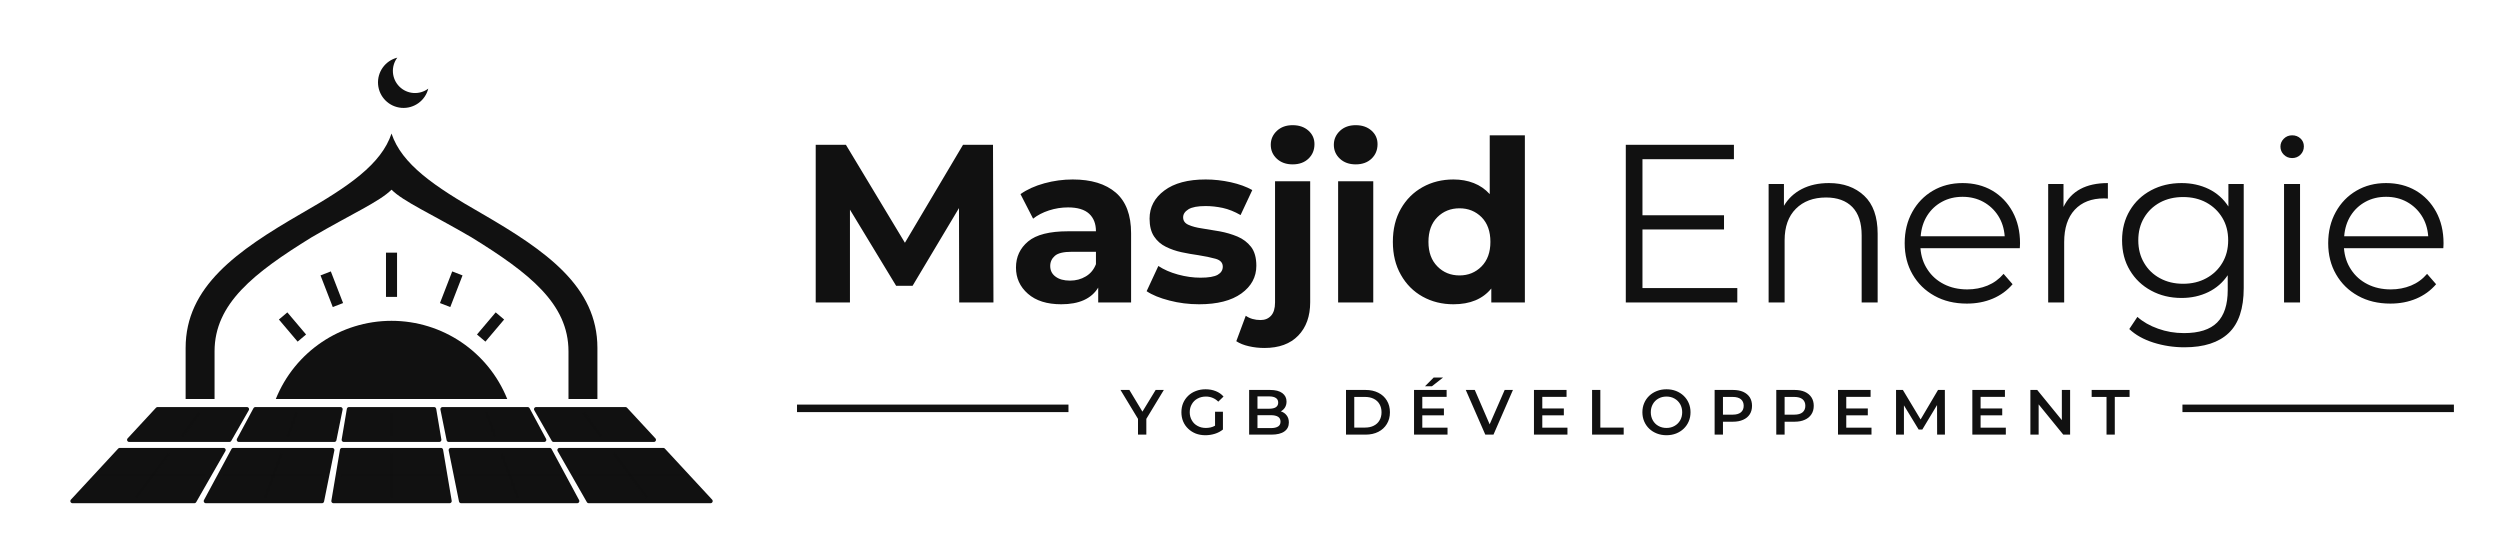
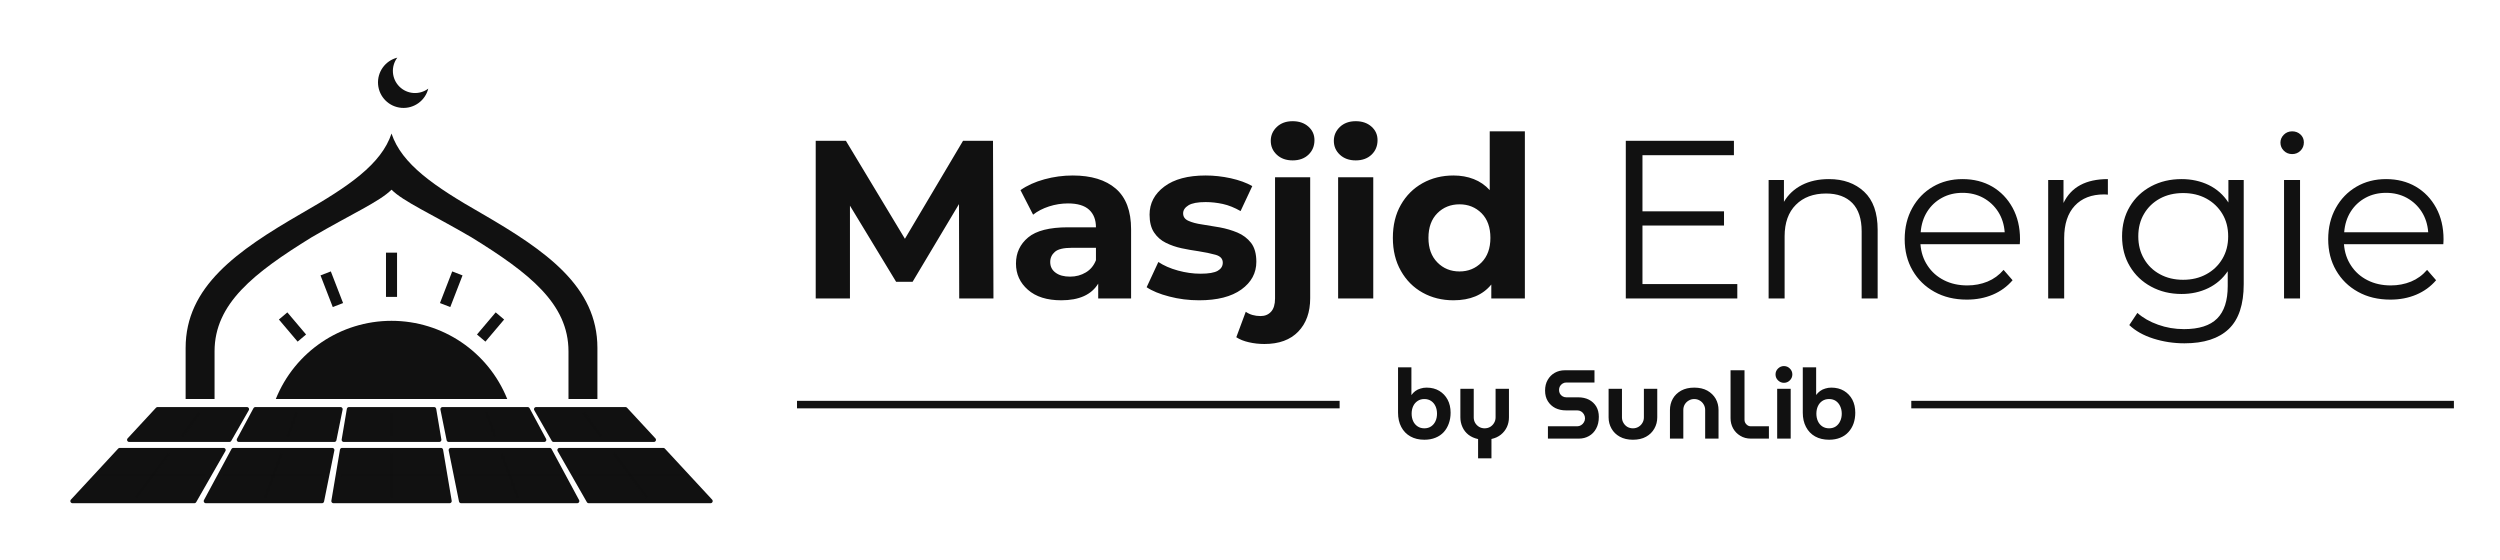
<svg xmlns="http://www.w3.org/2000/svg" viewBox="-6 -6 332.65 74.54" width="1331" height="298">
  <svg x="0" y="0" width="92" height="62.542" viewBox="0 0 406 276">
    <path d="M206.4 7.4A15 15 0 1 0 224.6 25.6A13 13 0 0 1 206.4 7.4Z" fill="#111111" />
    <path d="M82 208L82 178C82 142 112 121 150 99C178 83 197 70 203 52C209 70 228 83 256 99C294 121 324 142 324 178L324 208L307 208L307 180C307 152 284 134 250 113C226 99 210 92 203 85C196 92 180 99 156 113C122 134 99 152 99 180L99 208Z" fill="#111111" />
    <g stroke="#111111" stroke-width="6.5">
      <line x1="203" y1="148" x2="203" y2="122" />
      <line x1="171.5" y1="152.8" x2="164.3" y2="134.2" />
      <line x1="234.5" y1="152.8" x2="241.7" y2="134.2" />
      <line x1="150.3" y1="172.2" x2="139.3" y2="159.2" />
      <line x1="255.7" y1="172.2" x2="266.7" y2="159.2" />
    </g>
    <path d="M135 208A73.3 73.3 0 0 1 271 208Z" fill="#111111" />
    <g fill="#111111" stroke="#111111" stroke-width="2.5" stroke-linejoin="round">
      <polygon points="65.5,214 118.03,214 107.73,232 48.83,232" />
      <polygon points="122.98,214 173.03,214 169.39,232 113.28,232" />
      <polygon points="177.98,214 228.03,214 231.06,232 174.94,232" />
      <polygon points="232.97,214 283.02,214 292.73,232 236.61,232" />
      <polygon points="287.98,214 340.5,214 357.17,232 298.27,232" />
    </g>
    <g fill="#111111" stroke="#111111" stroke-width="2.5" stroke-linejoin="round">
      <polygon points="43.28,238 104.29,238 87.13,268 15.5,268" />
      <polygon points="110.04,238 168.18,238 162.13,268 93.88,268" />
      <polygon points="173.93,238 232.07,238 237.13,268 168.88,268" />
      <polygon points="237.82,238 295.96,238 312.13,268 243.88,268" />
      <polygon points="301.71,238 362.72,238 390.5,268 318.88,268" />
    </g>
    <g stroke="#111111" stroke-opacity="0.35" stroke-width="1.6">
      <line x1="90.26" y1="216" x2="79.78" y2="230" />
      <line x1="147.26" y1="216" x2="142.07" y2="230" />
      <line x1="203" y1="216" x2="203" y2="230" />
      <line x1="258.74" y1="216" x2="263.93" y2="230" />
      <line x1="315.74" y1="216" x2="326.22" y2="230" />
      <line x1="72.29" y1="240" x2="52.81" y2="266" />
      <line x1="138.37" y1="240" x2="128.74" y2="266" />
      <line x1="203" y1="240" x2="203" y2="266" />
      <line x1="267.63" y1="240" x2="277.26" y2="266" />
      <line x1="333.71" y1="240" x2="353.19" y2="266" />
      <line x1="31.39" y1="253" x2="93.71" y2="253" />
      <line x1="103.96" y1="253" x2="163.15" y2="253" />
      <line x1="173.4" y1="253" x2="232.6" y2="253" />
      <line x1="242.85" y1="253" x2="302.04" y2="253" />
      <line x1="312.29" y1="253" x2="374.61" y2="253" />
    </g>
  </svg>
-   <path fill="#111111" d="M107.05 34.28L102.49 34.28L102.49 13.28L106.51 13.28L114.37 26.33L122.11 13.28L126.10 13.28L126.16 34.28L121.60 34.28L121.57 21.71L115.39 32.06L113.20 32.06L107.05 21.92L107.05 34.28ZM144.49 34.28L140.11 34.28L140.11 32.30Q138.76 34.52 135.19 34.52L135.19 34.52Q132.34 34.52 130.75 33.12Q129.16 31.73 129.16 29.63L129.16 29.63Q129.16 27.50 130.78 26.15Q132.40 24.80 136.09 24.80L136.09 24.80L139.81 24.80L139.81 24.80Q139.81 23.30 138.90 22.46Q137.98 21.62 136.09 21.62L136.09 21.62Q134.80 21.62 133.56 22.02Q132.31 22.43 131.44 23.12L131.44 23.12L129.76 19.85Q131.08 18.92 132.94 18.41Q134.80 17.90 136.72 17.90L136.72 17.90Q140.41 17.90 142.45 19.65Q144.49 21.41 144.49 25.07L144.49 25.07L144.49 34.28ZM139.81 29.18L139.81 29.18L139.81 27.53L136.60 27.53Q134.95 27.53 134.34 28.07Q133.72 28.61 133.72 29.42L133.72 29.42Q133.72 30.32 134.43 30.84Q135.13 31.37 136.36 31.37L136.36 31.37Q137.53 31.37 138.46 30.81Q139.39 30.26 139.81 29.18ZM153.55 34.52L153.55 34.52Q151.48 34.52 149.58 34.02Q147.67 33.53 146.56 32.78L146.56 32.78L148.12 29.42Q149.20 30.14 150.73 30.56Q152.26 30.98 153.73 30.98L153.73 30.98Q155.35 30.98 156.03 30.59Q156.70 30.20 156.70 29.51L156.70 29.51Q156.70 28.73 155.74 28.46Q154.78 28.19 153.43 27.98L153.43 27.98Q152.35 27.83 151.22 27.59Q150.10 27.35 149.13 26.87Q148.15 26.39 147.55 25.49Q146.95 24.59 146.95 23.12L146.95 23.12Q146.95 20.84 148.92 19.37Q150.88 17.90 154.42 17.90L154.42 17.90Q156.07 17.90 157.77 18.27Q159.46 18.65 160.63 19.31L160.63 19.31L159.07 22.64Q157.87 21.95 156.70 21.69Q155.53 21.44 154.42 21.44L154.42 21.44Q152.83 21.44 152.13 21.87Q151.42 22.31 151.42 22.94L151.42 22.94Q151.42 23.63 152.13 23.94Q152.83 24.26 153.94 24.42Q155.05 24.59 156.30 24.81Q157.54 25.04 158.65 25.50Q159.76 25.97 160.47 26.88Q161.17 27.80 161.17 29.39L161.17 29.39Q161.17 31.64 159.18 33.08Q157.18 34.52 153.55 34.52ZM162.25 40.34L162.25 40.34Q161.17 40.34 160.18 40.11Q159.19 39.89 158.50 39.44L158.50 39.44L159.76 36.05Q160.57 36.62 161.74 36.62L161.74 36.62Q162.61 36.62 163.14 36.03Q163.66 35.45 163.66 34.28L163.66 34.28L163.66 18.14L168.34 18.14L168.34 34.25Q168.34 37.04 166.75 38.69Q165.16 40.34 162.25 40.34ZM166.00 15.89L166.00 15.89Q164.71 15.89 163.90 15.14Q163.09 14.39 163.09 13.28L163.09 13.28Q163.09 12.20 163.90 11.43Q164.71 10.67 166.00 10.67L166.00 10.67Q167.29 10.67 168.10 11.39Q168.91 12.11 168.91 13.19L168.91 13.19Q168.91 14.36 168.12 15.12Q167.32 15.89 166.00 15.89ZM176.74 34.28L172.06 34.28L172.06 18.14L176.74 18.14L176.74 34.28ZM174.40 15.89L174.40 15.89Q173.11 15.89 172.30 15.14Q171.49 14.39 171.49 13.28L171.49 13.28Q171.49 12.20 172.30 11.43Q173.11 10.67 174.40 10.67L174.40 10.67Q175.69 10.67 176.50 11.39Q177.31 12.11 177.31 13.19L177.31 13.19Q177.31 14.36 176.52 15.12Q175.72 15.89 174.40 15.89ZM187.42 34.52L187.42 34.52Q185.14 34.52 183.31 33.50Q181.48 32.48 180.42 30.60Q179.35 28.73 179.35 26.21L179.35 26.21Q179.35 23.66 180.42 21.80Q181.48 19.94 183.31 18.92Q185.14 17.90 187.42 17.90L187.42 17.90Q188.89 17.90 190.12 18.38Q191.35 18.86 192.25 19.85L192.25 19.85L192.25 12.02L196.93 12.02L196.93 34.28L192.46 34.28L192.46 32.42Q190.75 34.52 187.42 34.52ZM188.23 30.68L188.23 30.68Q189.97 30.68 191.16 29.48Q192.34 28.28 192.34 26.21L192.34 26.21Q192.34 24.11 191.16 22.92Q189.97 21.74 188.23 21.74L188.23 21.74Q186.46 21.74 185.28 22.92Q184.09 24.11 184.09 26.21L184.09 26.21Q184.09 28.28 185.28 29.48Q186.46 30.68 188.23 30.68Z" />
-   <path fill="#111111" d="M225.22 34.28L210.37 34.28L210.37 13.28L224.77 13.28L224.77 15.20L212.59 15.20L212.59 22.67L223.45 22.67L223.45 24.56L212.59 24.56L212.59 32.36L225.22 32.36L225.22 34.28ZM231.52 34.28L229.39 34.28L229.39 18.50L231.43 18.50L231.43 21.41Q232.27 19.97 233.82 19.17Q235.36 18.38 237.43 18.38L237.43 18.38Q240.31 18.38 242.11 20.06Q243.91 21.74 243.91 25.13L243.91 25.13L243.91 34.28L241.78 34.28L241.78 25.34Q241.78 22.85 240.54 21.57Q239.29 20.30 237.04 20.30L237.04 20.30Q234.52 20.30 233.02 21.80Q231.52 23.30 231.52 26.00L231.52 26.00L231.52 34.28ZM255.79 34.43L255.79 34.43Q253.33 34.43 251.47 33.39Q249.61 32.36 248.56 30.54Q247.51 28.73 247.51 26.39L247.51 26.39Q247.51 24.05 248.52 22.23Q249.52 20.42 251.26 19.40Q253.00 18.38 255.22 18.38L255.22 18.38Q257.44 18.38 259.17 19.38Q260.89 20.39 261.88 22.20Q262.87 24.02 262.87 26.39L262.87 26.39Q262.87 26.54 262.86 26.70Q262.84 26.87 262.84 27.05L262.84 27.05L249.61 27.05Q249.73 28.67 250.56 29.91Q251.38 31.16 252.75 31.85Q254.11 32.54 255.85 32.54L255.85 32.54Q257.29 32.54 258.54 32.03Q259.78 31.52 260.68 30.47L260.68 30.47L261.88 31.85Q260.80 33.11 259.24 33.77Q257.68 34.43 255.79 34.43ZM249.64 25.46L249.64 25.46L260.83 25.46Q260.71 23.90 259.96 22.73Q259.21 21.56 257.98 20.88Q256.75 20.21 255.22 20.21L255.22 20.21Q253.69 20.21 252.48 20.87Q251.26 21.53 250.51 22.71Q249.76 23.90 249.64 25.46ZM268.75 34.28L266.62 34.28L266.62 18.50L268.66 18.50L268.66 21.56Q270.19 18.38 274.57 18.38L274.57 18.38L274.57 20.45Q274.42 20.45 274.30 20.43Q274.18 20.42 274.06 20.42L274.06 20.42Q271.57 20.42 270.16 21.93Q268.75 23.45 268.75 26.24L268.75 26.24L268.75 34.28ZM284.77 40.25L284.77 40.25Q282.61 40.25 280.63 39.62Q278.65 38.99 277.42 37.82L277.42 37.82L278.50 36.20Q279.61 37.19 281.25 37.77Q282.88 38.36 284.71 38.36L284.71 38.36Q287.71 38.36 289.12 36.95Q290.53 35.54 290.53 32.63L290.53 32.63L290.53 30.65Q289.54 32.12 287.94 32.90Q286.33 33.68 284.38 33.68L284.38 33.68Q282.13 33.68 280.33 32.70Q278.53 31.73 277.50 30.00Q276.46 28.28 276.46 26.00L276.46 26.00Q276.46 23.75 277.50 22.02Q278.53 20.30 280.33 19.34Q282.13 18.38 284.38 18.38L284.38 18.38Q286.36 18.38 288.00 19.17Q289.63 19.97 290.62 21.50L290.62 21.50L290.62 18.50L292.66 18.50L292.66 32.36Q292.66 36.44 290.67 38.34Q288.67 40.25 284.77 40.25ZM284.59 31.79L284.59 31.79Q286.33 31.79 287.68 31.05Q289.03 30.32 289.81 29.01Q290.59 27.71 290.59 26.00L290.59 26.00Q290.59 24.29 289.81 23.00Q289.03 21.71 287.68 20.97Q286.33 20.24 284.59 20.24L284.59 20.24Q282.85 20.24 281.50 20.97Q280.15 21.71 279.39 23.00Q278.62 24.29 278.62 26.00L278.62 26.00Q278.62 27.71 279.39 29.01Q280.15 30.32 281.50 31.05Q282.85 31.79 284.59 31.79ZM300.16 34.28L298.03 34.28L298.03 18.50L300.16 18.50L300.16 34.28ZM299.11 15.05L299.11 15.05Q298.45 15.05 298.00 14.60Q297.55 14.15 297.55 13.52L297.55 13.52Q297.55 12.92 298.00 12.47Q298.45 12.02 299.11 12.02L299.11 12.02Q299.77 12.02 300.22 12.44Q300.67 12.86 300.67 13.49L300.67 13.49Q300.67 14.15 300.22 14.60Q299.77 15.05 299.11 15.05ZM312.19 34.43L312.19 34.43Q309.73 34.43 307.87 33.39Q306.01 32.36 304.96 30.54Q303.91 28.73 303.91 26.39L303.91 26.39Q303.91 24.05 304.92 22.23Q305.92 20.42 307.66 19.40Q309.40 18.38 311.62 18.38L311.62 18.38Q313.84 18.38 315.57 19.38Q317.29 20.39 318.28 22.20Q319.27 24.02 319.27 26.39L319.27 26.39Q319.27 26.54 319.26 26.70Q319.24 26.87 319.24 27.05L319.24 27.05L306.01 27.05Q306.13 28.67 306.96 29.91Q307.78 31.16 309.15 31.85Q310.51 32.54 312.25 32.54L312.25 32.54Q313.69 32.54 314.94 32.03Q316.18 31.52 317.08 30.47L317.08 30.47L318.28 31.85Q317.20 33.11 315.64 33.77Q314.08 34.43 312.19 34.43ZM306.04 25.46L306.04 25.46L317.23 25.46Q317.11 23.90 316.36 22.73Q315.61 21.56 314.38 20.88Q313.15 20.21 311.62 20.21L311.62 20.21Q310.09 20.21 308.88 20.87Q307.66 21.53 306.91 22.71Q306.16 23.90 306.04 25.46Z" />
-   <path fill="#111111" d="M146.52 51.88L145.41 51.88L145.41 49.78L143.08 45.93L144.26 45.93L146.00 48.82L147.76 45.93L148.85 45.93L146.52 49.78L146.52 51.88ZM154.39 51.96L154.39 51.96Q153.69 51.96 153.11 51.74Q152.53 51.51 152.10 51.10Q151.66 50.69 151.42 50.12Q151.19 49.56 151.19 48.90L151.19 48.90Q151.19 48.24 151.42 47.68Q151.66 47.12 152.10 46.70Q152.53 46.29 153.12 46.07Q153.71 45.84 154.41 45.84L154.41 45.84Q155.16 45.84 155.77 46.09Q156.38 46.33 156.80 46.81L156.80 46.81L156.10 47.49Q155.75 47.14 155.34 46.98Q154.93 46.81 154.46 46.81L154.46 46.81Q153.83 46.81 153.34 47.08Q152.85 47.34 152.58 47.82Q152.30 48.29 152.30 48.90L152.30 48.90Q152.30 49.50 152.58 49.98Q152.85 50.46 153.34 50.72Q153.82 50.99 154.45 50.99L154.45 50.99Q154.77 50.99 155.08 50.92Q155.39 50.85 155.67 50.69L155.67 50.69L155.67 48.83L156.72 48.83L156.72 51.20Q156.25 51.58 155.64 51.77Q155.02 51.96 154.39 51.96ZM163.17 51.88L160.21 51.88L160.21 45.93L163.00 45.93Q164.07 45.93 164.63 46.35Q165.19 46.77 165.19 47.47L165.19 47.47Q165.19 47.93 164.98 48.27Q164.77 48.60 164.43 48.78L164.43 48.78Q164.91 48.93 165.20 49.31Q165.50 49.68 165.50 50.26L165.50 50.26Q165.50 51.03 164.91 51.45Q164.32 51.88 163.17 51.88L163.17 51.88ZM161.32 49.29L161.32 51.01L163.10 51.01Q163.72 51.01 164.06 50.80Q164.39 50.60 164.39 50.15L164.39 50.15Q164.39 49.71 164.06 49.50Q163.72 49.29 163.10 49.29L163.10 49.29L161.32 49.29ZM161.32 46.79L161.32 48.43L162.88 48.43Q163.46 48.43 163.77 48.23Q164.08 48.02 164.08 47.62L164.08 47.62Q164.08 47.20 163.77 47.00Q163.46 46.79 162.88 46.79L162.88 46.79L161.32 46.79ZM175.71 51.88L173.11 51.88L173.11 45.93L175.71 45.93Q176.68 45.93 177.41 46.30Q178.14 46.66 178.55 47.34Q178.96 48.01 178.96 48.90L178.96 48.90Q178.96 49.79 178.55 50.46Q178.14 51.14 177.41 51.51Q176.68 51.88 175.71 51.88L175.71 51.88ZM174.21 46.86L174.21 50.94L175.66 50.94Q176.32 50.94 176.81 50.69Q177.31 50.44 177.57 49.98Q177.84 49.52 177.84 48.90L177.84 48.90Q177.84 48.28 177.57 47.82Q177.31 47.36 176.81 47.11Q176.32 46.86 175.66 46.86L175.66 46.86L174.21 46.86ZM186.63 51.88L182.17 51.88L182.17 45.93L186.51 45.93L186.51 46.85L183.27 46.85L183.27 48.40L186.15 48.40L186.15 49.31L183.27 49.31L183.27 50.95L186.63 50.95L186.63 51.88ZM184.55 45.44L183.63 45.44L184.78 44.28L186.03 44.28L184.55 45.44ZM192.75 51.88L191.66 51.88L189.06 45.93L190.26 45.93L192.24 50.51L194.24 45.93L195.34 45.93L192.75 51.88ZM202.60 51.88L198.14 51.88L198.14 45.93L202.48 45.93L202.48 46.85L199.25 46.85L199.25 48.40L202.12 48.40L202.12 49.31L199.25 49.31L199.25 50.95L202.60 50.95L202.60 51.88ZM210.09 51.88L205.88 51.88L205.88 45.93L206.98 45.93L206.98 50.94L210.09 50.94L210.09 51.88ZM215.79 51.96L215.79 51.96Q215.10 51.96 214.51 51.73Q213.92 51.50 213.49 51.09Q213.06 50.68 212.82 50.12Q212.58 49.56 212.58 48.90L212.58 48.90Q212.58 48.24 212.82 47.68Q213.06 47.12 213.49 46.71Q213.92 46.30 214.51 46.07Q215.10 45.84 215.79 45.84L215.79 45.84Q216.48 45.84 217.07 46.07Q217.65 46.30 218.08 46.71Q218.51 47.12 218.75 47.68Q218.99 48.24 218.99 48.90L218.99 48.90Q218.99 49.56 218.75 50.12Q218.51 50.68 218.08 51.09Q217.65 51.50 217.07 51.73Q216.48 51.96 215.79 51.96ZM215.79 50.99L215.79 50.99Q216.39 50.99 216.86 50.72Q217.33 50.46 217.61 49.98Q217.88 49.50 217.88 48.90L217.88 48.90Q217.88 48.30 217.61 47.82Q217.33 47.34 216.86 47.08Q216.39 46.81 215.79 46.81L215.79 46.81Q215.18 46.81 214.71 47.08Q214.24 47.34 213.97 47.82Q213.70 48.30 213.70 48.90L213.70 48.90Q213.70 49.50 213.97 49.98Q214.24 50.46 214.71 50.72Q215.18 50.99 215.79 50.99ZM223.31 51.88L222.20 51.88L222.20 45.93L224.65 45.93Q225.43 45.93 226.00 46.18Q226.57 46.44 226.88 46.91Q227.18 47.39 227.18 48.04L227.18 48.04Q227.18 48.70 226.88 49.17Q226.57 49.65 226.00 49.90Q225.43 50.16 224.65 50.16L224.65 50.16L223.31 50.16L223.31 51.88ZM223.31 46.86L223.31 49.22L224.60 49.22Q225.33 49.22 225.70 48.91Q226.07 48.60 226.07 48.04L226.07 48.04Q226.07 47.48 225.70 47.17Q225.33 46.86 224.60 46.86L224.60 46.86L223.31 46.86ZM231.52 51.88L230.41 51.88L230.41 45.93L232.86 45.93Q233.64 45.93 234.21 46.18Q234.78 46.44 235.09 46.91Q235.40 47.39 235.40 48.04L235.40 48.04Q235.40 48.70 235.09 49.17Q234.78 49.65 234.21 49.90Q233.64 50.16 232.86 50.16L232.86 50.16L231.52 50.16L231.52 51.88ZM231.52 46.86L231.52 49.22L232.81 49.22Q233.54 49.22 233.91 48.91Q234.28 48.60 234.28 48.04L234.28 48.04Q234.28 47.48 233.91 47.17Q233.54 46.86 232.81 46.86L232.81 46.86L231.52 46.86ZM243.09 51.88L238.63 51.88L238.63 45.93L242.97 45.93L242.97 46.85L239.73 46.85L239.73 48.40L242.60 48.40L242.60 49.31L239.73 49.31L239.73 50.95L243.09 50.95L243.09 51.88ZM247.41 51.88L246.36 51.88L246.36 45.93L247.27 45.93L249.63 49.86L251.95 45.93L252.86 45.93L252.87 51.88L251.83 51.88L251.82 47.94L249.86 51.20L249.37 51.20L247.41 47.98L247.41 51.88ZM260.98 51.88L256.52 51.88L256.52 45.93L260.86 45.93L260.86 46.85L257.62 46.85L257.62 48.40L260.50 48.40L260.50 49.31L257.62 49.31L257.62 50.95L260.98 50.95L260.98 51.88ZM265.35 51.88L264.25 51.88L264.25 45.93L265.16 45.93L268.44 49.95L268.44 45.93L269.54 45.93L269.54 51.88L268.63 51.88L265.35 47.85L265.35 51.88ZM275.49 51.88L274.39 51.88L274.39 46.86L272.41 46.86L272.41 45.93L277.46 45.93L277.46 46.86L275.49 46.86L275.49 51.88Z" />
-   <rect x="100.00" y="47.88" width="36.15" height="1" fill="#111111" />
-   <rect x="284.50" y="47.88" width="36.15" height="1" fill="#111111" />
+   <path fill="#111111" d="M107.05 33.75L102.49 33.75L102.49 12.75L106.51 12.75L114.37 25.80L122.11 12.75L126.10 12.75L126.16 33.75L121.60 33.75L121.57 21.18L115.39 31.53L113.20 31.53L107.05 21.39L107.05 33.75ZM144.49 33.75L140.11 33.75L140.11 31.77Q138.76 33.99 135.19 33.99L135.19 33.99Q132.34 33.99 130.75 32.59Q129.16 31.20 129.16 29.10L129.16 29.10Q129.16 26.97 130.78 25.62Q132.40 24.27 136.09 24.27L136.09 24.27L139.81 24.27L139.81 24.27Q139.81 22.77 138.90 21.93Q137.98 21.09 136.09 21.09L136.09 21.09Q134.80 21.09 133.56 21.49Q132.31 21.90 131.44 22.59L131.44 22.59L129.76 19.32Q131.08 18.39 132.94 17.88Q134.80 17.37 136.72 17.37L136.72 17.37Q140.41 17.37 142.45 19.12Q144.49 20.88 144.49 24.54L144.49 24.54L144.49 33.75ZM139.81 28.65L139.81 28.65L139.81 27.00L136.60 27.00Q134.95 27.00 134.34 27.54Q133.72 28.08 133.72 28.89L133.72 28.89Q133.72 29.79 134.43 30.31Q135.13 30.84 136.36 30.84L136.36 30.84Q137.53 30.84 138.46 30.28Q139.39 29.73 139.81 28.65ZM153.55 33.99L153.55 33.99Q151.48 33.99 149.58 33.49Q147.67 33.00 146.56 32.25L146.56 32.25L148.12 28.89Q149.20 29.61 150.73 30.03Q152.26 30.45 153.73 30.45L153.73 30.45Q155.35 30.45 156.03 30.06Q156.70 29.67 156.70 28.98L156.70 28.98Q156.70 28.20 155.74 27.93Q154.78 27.66 153.43 27.45L153.43 27.45Q152.35 27.30 151.22 27.06Q150.10 26.82 149.13 26.34Q148.15 25.86 147.55 24.96Q146.95 24.06 146.95 22.59L146.95 22.59Q146.95 20.31 148.92 18.84Q150.88 17.37 154.42 17.37L154.42 17.37Q156.07 17.37 157.77 17.74Q159.46 18.12 160.63 18.78L160.63 18.78L159.07 22.11Q157.87 21.42 156.70 21.16Q155.53 20.91 154.42 20.91L154.42 20.91Q152.83 20.91 152.13 21.34Q151.42 21.78 151.42 22.41L151.42 22.41Q151.42 23.10 152.13 23.41Q152.83 23.73 153.94 23.89Q155.05 24.06 156.30 24.28Q157.54 24.51 158.65 24.97Q159.76 25.44 160.47 26.35Q161.17 27.27 161.17 28.86L161.17 28.86Q161.17 31.11 159.18 32.55Q157.18 33.99 153.55 33.99ZM162.25 39.81L162.25 39.81Q161.17 39.81 160.18 39.58Q159.19 39.36 158.50 38.91L158.50 38.91L159.76 35.52Q160.57 36.09 161.74 36.09L161.74 36.09Q162.61 36.09 163.14 35.50Q163.66 34.92 163.66 33.75L163.66 33.75L163.66 17.61L168.34 17.61L168.34 33.72Q168.34 36.51 166.75 38.16Q165.16 39.81 162.25 39.81ZM166.00 15.36L166.00 15.36Q164.71 15.36 163.90 14.61Q163.09 13.86 163.09 12.75L163.09 12.75Q163.09 11.67 163.90 10.90Q164.71 10.14 166.00 10.14L166.00 10.14Q167.29 10.14 168.10 10.86Q168.91 11.58 168.91 12.66L168.91 12.66Q168.91 13.83 168.12 14.59Q167.32 15.36 166.00 15.36ZM176.74 33.75L172.06 33.75L172.06 17.61L176.74 17.61L176.74 33.75ZM174.40 15.36L174.40 15.36Q173.11 15.36 172.30 14.61Q171.49 13.86 171.49 12.75L171.49 12.75Q171.49 11.67 172.30 10.90Q173.11 10.14 174.40 10.14L174.40 10.14Q175.69 10.14 176.50 10.86Q177.31 11.58 177.31 12.66L177.31 12.66Q177.31 13.83 176.52 14.59Q175.72 15.36 174.40 15.36ZM187.42 33.99L187.42 33.99Q185.14 33.99 183.31 32.97Q181.48 31.95 180.42 30.07Q179.35 28.20 179.35 25.68L179.35 25.68Q179.35 23.13 180.42 21.27Q181.48 19.41 183.31 18.39Q185.14 17.37 187.42 17.37L187.42 17.37Q188.89 17.37 190.12 17.85Q191.35 18.33 192.25 19.32L192.25 19.32L192.25 11.49L196.93 11.49L196.93 33.75L192.46 33.75L192.46 31.89Q190.75 33.99 187.42 33.99ZM188.23 30.15L188.23 30.15Q189.97 30.15 191.16 28.95Q192.34 27.75 192.34 25.68L192.34 25.68Q192.34 23.58 191.16 22.39Q189.97 21.21 188.23 21.21L188.23 21.21Q186.46 21.21 185.28 22.39Q184.09 23.58 184.09 25.68L184.09 25.68Q184.09 27.75 185.28 28.95Q186.46 30.15 188.23 30.15Z" />
+   <path fill="#111111" d="M225.22 33.75L210.37 33.75L210.37 12.75L224.77 12.75L224.77 14.67L212.59 14.67L212.59 22.14L223.45 22.14L223.45 24.03L212.59 24.03L212.59 31.83L225.22 31.83L225.22 33.75ZM231.52 33.75L229.39 33.75L229.39 17.97L231.43 17.97L231.43 20.88Q232.27 19.44 233.82 18.64Q235.36 17.85 237.43 17.85L237.43 17.85Q240.31 17.85 242.11 19.53Q243.91 21.21 243.91 24.60L243.91 24.60L243.91 33.75L241.78 33.75L241.78 24.81Q241.78 22.32 240.54 21.04Q239.29 19.77 237.04 19.77L237.04 19.77Q234.52 19.77 233.02 21.27Q231.52 22.77 231.52 25.47L231.52 25.47L231.52 33.75ZM255.79 33.90L255.79 33.90Q253.33 33.90 251.47 32.86Q249.61 31.83 248.56 30.01Q247.51 28.20 247.51 25.86L247.51 25.86Q247.51 23.52 248.52 21.70Q249.52 19.89 251.26 18.87Q253.00 17.85 255.22 17.85L255.22 17.85Q257.44 17.85 259.17 18.85Q260.89 19.86 261.88 21.67Q262.87 23.49 262.87 25.86L262.87 25.86Q262.87 26.01 262.86 26.17Q262.84 26.34 262.84 26.52L262.84 26.52L249.61 26.52Q249.73 28.14 250.56 29.38Q251.38 30.63 252.75 31.32Q254.11 32.01 255.85 32.01L255.85 32.01Q257.29 32.01 258.54 31.50Q259.78 30.99 260.68 29.94L260.68 29.94L261.88 31.32Q260.80 32.58 259.24 33.24Q257.68 33.90 255.79 33.90ZM249.64 24.93L249.64 24.93L260.83 24.93Q260.71 23.37 259.96 22.20Q259.21 21.03 257.98 20.35Q256.75 19.68 255.22 19.68L255.22 19.68Q253.69 19.68 252.48 20.34Q251.26 21.00 250.51 22.18Q249.76 23.37 249.64 24.93ZM268.75 33.75L266.62 33.75L266.62 17.97L268.66 17.97L268.66 21.03Q270.19 17.85 274.57 17.85L274.57 17.85L274.57 19.92Q274.42 19.92 274.30 19.90Q274.18 19.89 274.06 19.89L274.06 19.89Q271.57 19.89 270.16 21.40Q268.75 22.92 268.75 25.71L268.75 25.71L268.75 33.75ZM284.77 39.72L284.77 39.72Q282.61 39.72 280.63 39.09Q278.65 38.46 277.42 37.29L277.42 37.29L278.50 35.67Q279.61 36.66 281.25 37.24Q282.88 37.83 284.71 37.83L284.71 37.83Q287.71 37.83 289.12 36.42Q290.53 35.01 290.53 32.10L290.53 32.10L290.53 30.12Q289.54 31.59 287.94 32.37Q286.33 33.15 284.38 33.15L284.38 33.15Q282.13 33.15 280.33 32.17Q278.53 31.20 277.50 29.47Q276.46 27.75 276.46 25.47L276.46 25.47Q276.46 23.22 277.50 21.49Q278.53 19.77 280.33 18.81Q282.13 17.85 284.38 17.85L284.38 17.85Q286.36 17.85 288.00 18.64Q289.63 19.44 290.62 20.97L290.62 20.97L290.62 17.97L292.66 17.97L292.66 31.83Q292.66 35.91 290.67 37.81Q288.67 39.72 284.77 39.72ZM284.59 31.26L284.59 31.26Q286.33 31.26 287.68 30.52Q289.03 29.79 289.81 28.48Q290.59 27.18 290.59 25.47L290.59 25.47Q290.59 23.76 289.81 22.47Q289.03 21.18 287.68 20.44Q286.33 19.71 284.59 19.71L284.59 19.71Q282.85 19.71 281.50 20.44Q280.15 21.18 279.39 22.47Q278.62 23.76 278.62 25.47L278.62 25.47Q278.62 27.18 279.39 28.48Q280.15 29.79 281.50 30.52Q282.85 31.26 284.59 31.26ZM300.16 33.75L298.03 33.75L298.03 17.97L300.16 17.97L300.16 33.75ZM299.11 14.52L299.11 14.52Q298.45 14.52 298.00 14.07Q297.55 13.62 297.55 12.99L297.55 12.99Q297.55 12.39 298.00 11.94Q298.45 11.49 299.11 11.49L299.11 11.49Q299.77 11.49 300.22 11.91Q300.67 12.33 300.67 12.96L300.67 12.96Q300.67 13.62 300.22 14.07Q299.77 14.52 299.11 14.52ZM312.19 33.90L312.19 33.90Q309.73 33.90 307.87 32.86Q306.01 31.83 304.96 30.01Q303.91 28.20 303.91 25.86L303.91 25.86Q303.91 23.52 304.92 21.70Q305.92 19.89 307.66 18.87Q309.40 17.85 311.62 17.85L311.62 17.85Q313.84 17.85 315.57 18.85Q317.29 19.86 318.28 21.67Q319.27 23.49 319.27 25.86L319.27 25.86Q319.27 26.01 319.26 26.17Q319.24 26.34 319.24 26.52L319.24 26.52L306.01 26.52Q306.13 28.14 306.96 29.38Q307.78 30.63 309.15 31.32Q310.51 32.01 312.25 32.01L312.25 32.01Q313.69 32.01 314.94 31.50Q316.18 30.99 317.08 29.94L317.08 29.94L318.28 31.32Q317.20 32.58 315.64 33.24Q314.08 33.90 312.19 33.90ZM306.04 24.93L306.04 24.93L317.23 24.93Q317.11 23.37 316.36 22.20Q315.61 21.03 314.38 20.35Q313.15 19.68 311.62 19.68L311.62 19.68Q310.09 19.68 308.88 20.34Q307.66 21.00 306.91 22.18Q306.16 23.37 306.04 24.93Z" />
+   <path fill="#111111" d="M183.54 52.56L183.54 52.56Q182.47 52.56 181.69 52.12Q180.90 51.68 180.47 50.86Q180.04 50.05 180.04 48.96L180.04 48.96L180.04 42.92L181.82 42.92L181.82 46.59L181.84 46.59Q182.04 46.30 182.35 46.07Q182.65 45.85 183.04 45.74Q183.42 45.62 183.84 45.62L183.84 45.62Q184.81 45.62 185.53 46.05Q186.24 46.48 186.64 47.22Q187.04 47.97 187.04 48.96L187.04 48.96Q187.04 49.74 186.80 50.40Q186.57 51.05 186.13 51.54Q185.68 52.03 185.03 52.29Q184.38 52.56 183.54 52.56ZM183.54 51.04L183.54 51.04Q184.07 51.04 184.45 50.78Q184.83 50.52 185.03 50.08Q185.23 49.64 185.23 49.09L185.23 49.09Q185.23 48.54 185.03 48.10Q184.83 47.66 184.45 47.40Q184.07 47.14 183.54 47.14L183.54 47.14Q183.02 47.14 182.64 47.40Q182.25 47.66 182.05 48.10Q181.85 48.54 181.85 49.09L181.85 49.09Q181.85 49.64 182.05 50.08Q182.25 50.52 182.64 50.78Q183.02 51.04 183.54 51.04ZM192.48 55.04L190.70 55.04L190.70 52.47Q189.95 52.31 189.42 51.90Q188.89 51.48 188.62 50.88Q188.34 50.27 188.34 49.58L188.34 49.58L188.34 45.78L190.12 45.78L190.12 49.58Q190.12 49.99 190.31 50.32Q190.51 50.65 190.84 50.85Q191.17 51.04 191.57 51.04L191.57 51.04Q191.98 51.04 192.31 50.85Q192.64 50.65 192.83 50.32Q193.03 49.99 193.03 49.58L193.03 49.58L193.03 45.78L194.81 45.78L194.81 49.58Q194.81 50.27 194.54 50.86Q194.26 51.46 193.74 51.88Q193.22 52.30 192.48 52.46L192.48 52.46L192.48 55.04ZM204.13 52.41L200.00 52.41L200.00 50.77L203.90 50.77Q204.18 50.77 204.42 50.62Q204.65 50.48 204.79 50.24Q204.94 50.00 204.94 49.71L204.94 49.71Q204.94 49.42 204.79 49.17Q204.65 48.93 204.42 48.79Q204.18 48.65 203.90 48.65L203.90 48.65L202.38 48.65Q201.61 48.65 200.98 48.34Q200.36 48.02 199.99 47.43Q199.62 46.84 199.62 46.01L199.62 46.01Q199.62 45.19 199.97 44.59Q200.32 43.98 200.92 43.64Q201.52 43.31 202.25 43.31L202.25 43.31L206.20 43.31L206.20 44.94L202.43 44.94Q202.17 44.94 201.95 45.08Q201.73 45.22 201.60 45.44Q201.48 45.66 201.48 45.93L201.48 45.93Q201.48 46.20 201.60 46.43Q201.73 46.65 201.95 46.78Q202.17 46.91 202.43 46.91L202.43 46.91L204.00 46.91Q204.85 46.91 205.47 47.23Q206.09 47.56 206.44 48.14Q206.78 48.73 206.78 49.51L206.78 49.51Q206.78 50.43 206.42 51.08Q206.07 51.73 205.46 52.07Q204.86 52.41 204.13 52.41L204.13 52.41ZM211.32 52.56L211.32 52.56Q210.31 52.56 209.58 52.16Q208.85 51.76 208.47 51.08Q208.08 50.40 208.08 49.58L208.08 49.58L208.08 45.78L209.86 45.78L209.86 49.58Q209.86 49.99 210.06 50.32Q210.25 50.65 210.58 50.85Q210.92 51.04 211.32 51.04L211.32 51.04Q211.72 51.04 212.05 50.85Q212.39 50.65 212.58 50.32Q212.78 49.99 212.78 49.58L212.78 49.58L212.78 45.78L214.56 45.78L214.56 49.58Q214.56 50.40 214.17 51.08Q213.79 51.76 213.07 52.16Q212.35 52.56 211.32 52.56ZM218.03 52.41L216.25 52.41L216.25 48.60Q216.25 47.78 216.63 47.10Q217.01 46.43 217.74 46.02Q218.47 45.62 219.48 45.62L219.48 45.62Q220.51 45.62 221.23 46.02Q221.95 46.43 222.34 47.10Q222.72 47.78 222.72 48.60L222.72 48.60L222.72 52.41L220.94 52.41L220.94 48.60Q220.94 48.19 220.74 47.86Q220.55 47.53 220.22 47.34Q219.89 47.14 219.48 47.14L219.48 47.14Q219.08 47.14 218.75 47.34Q218.42 47.53 218.22 47.86Q218.03 48.19 218.03 48.60L218.03 48.60L218.03 52.41ZM229.43 52.41L227.02 52.41Q226.22 52.41 225.61 52.03Q225.00 51.66 224.66 51.05Q224.32 50.43 224.32 49.69L224.32 49.69L224.32 43.31L226.18 43.31L226.18 49.91Q226.18 50.26 226.43 50.51Q226.67 50.77 227.02 50.77L227.02 50.77L229.43 50.77L229.43 52.41ZM232.33 52.41L230.53 52.41L230.53 45.78L232.33 45.78L232.33 52.41ZM231.43 44.98L231.43 44.98Q230.98 44.98 230.64 44.65Q230.31 44.32 230.31 43.86L230.31 43.86Q230.31 43.41 230.64 43.08Q230.98 42.75 231.43 42.75L231.43 42.75Q231.89 42.75 232.22 43.08Q232.55 43.41 232.55 43.86L232.55 43.86Q232.55 44.32 232.22 44.65Q231.89 44.98 231.43 44.98ZM237.44 52.56L237.44 52.56Q236.37 52.56 235.58 52.12Q234.80 51.68 234.37 50.86Q233.94 50.05 233.94 48.96L233.94 48.96L233.94 42.92L235.72 42.92L235.72 46.59L235.73 46.59Q235.94 46.30 236.25 46.07Q236.55 45.85 236.94 45.74Q237.32 45.62 237.74 45.62L237.74 45.62Q238.71 45.62 239.43 46.05Q240.14 46.48 240.54 47.22Q240.93 47.97 240.93 48.96L240.93 48.96Q240.93 49.74 240.70 50.40Q240.47 51.05 240.02 51.54Q239.58 52.03 238.93 52.29Q238.28 52.56 237.44 52.56ZM237.44 51.04L237.44 51.04Q237.97 51.04 238.35 50.78Q238.72 50.52 238.92 50.08Q239.13 49.64 239.13 49.09L239.13 49.09Q239.13 48.54 238.92 48.10Q238.72 47.66 238.35 47.40Q237.97 47.14 237.44 47.14L237.44 47.14Q236.92 47.14 236.53 47.40Q236.15 47.66 235.95 48.10Q235.75 48.54 235.75 49.09L235.75 49.09Q235.75 49.64 235.95 50.08Q236.15 50.52 236.53 50.78Q236.92 51.04 237.44 51.04Z" />
+   <rect x="100.00" y="47.38" width="72.26" height="1" fill="#111111" />
+   <rect x="248.39" y="47.38" width="72.26" height="1" fill="#111111" />
</svg>
